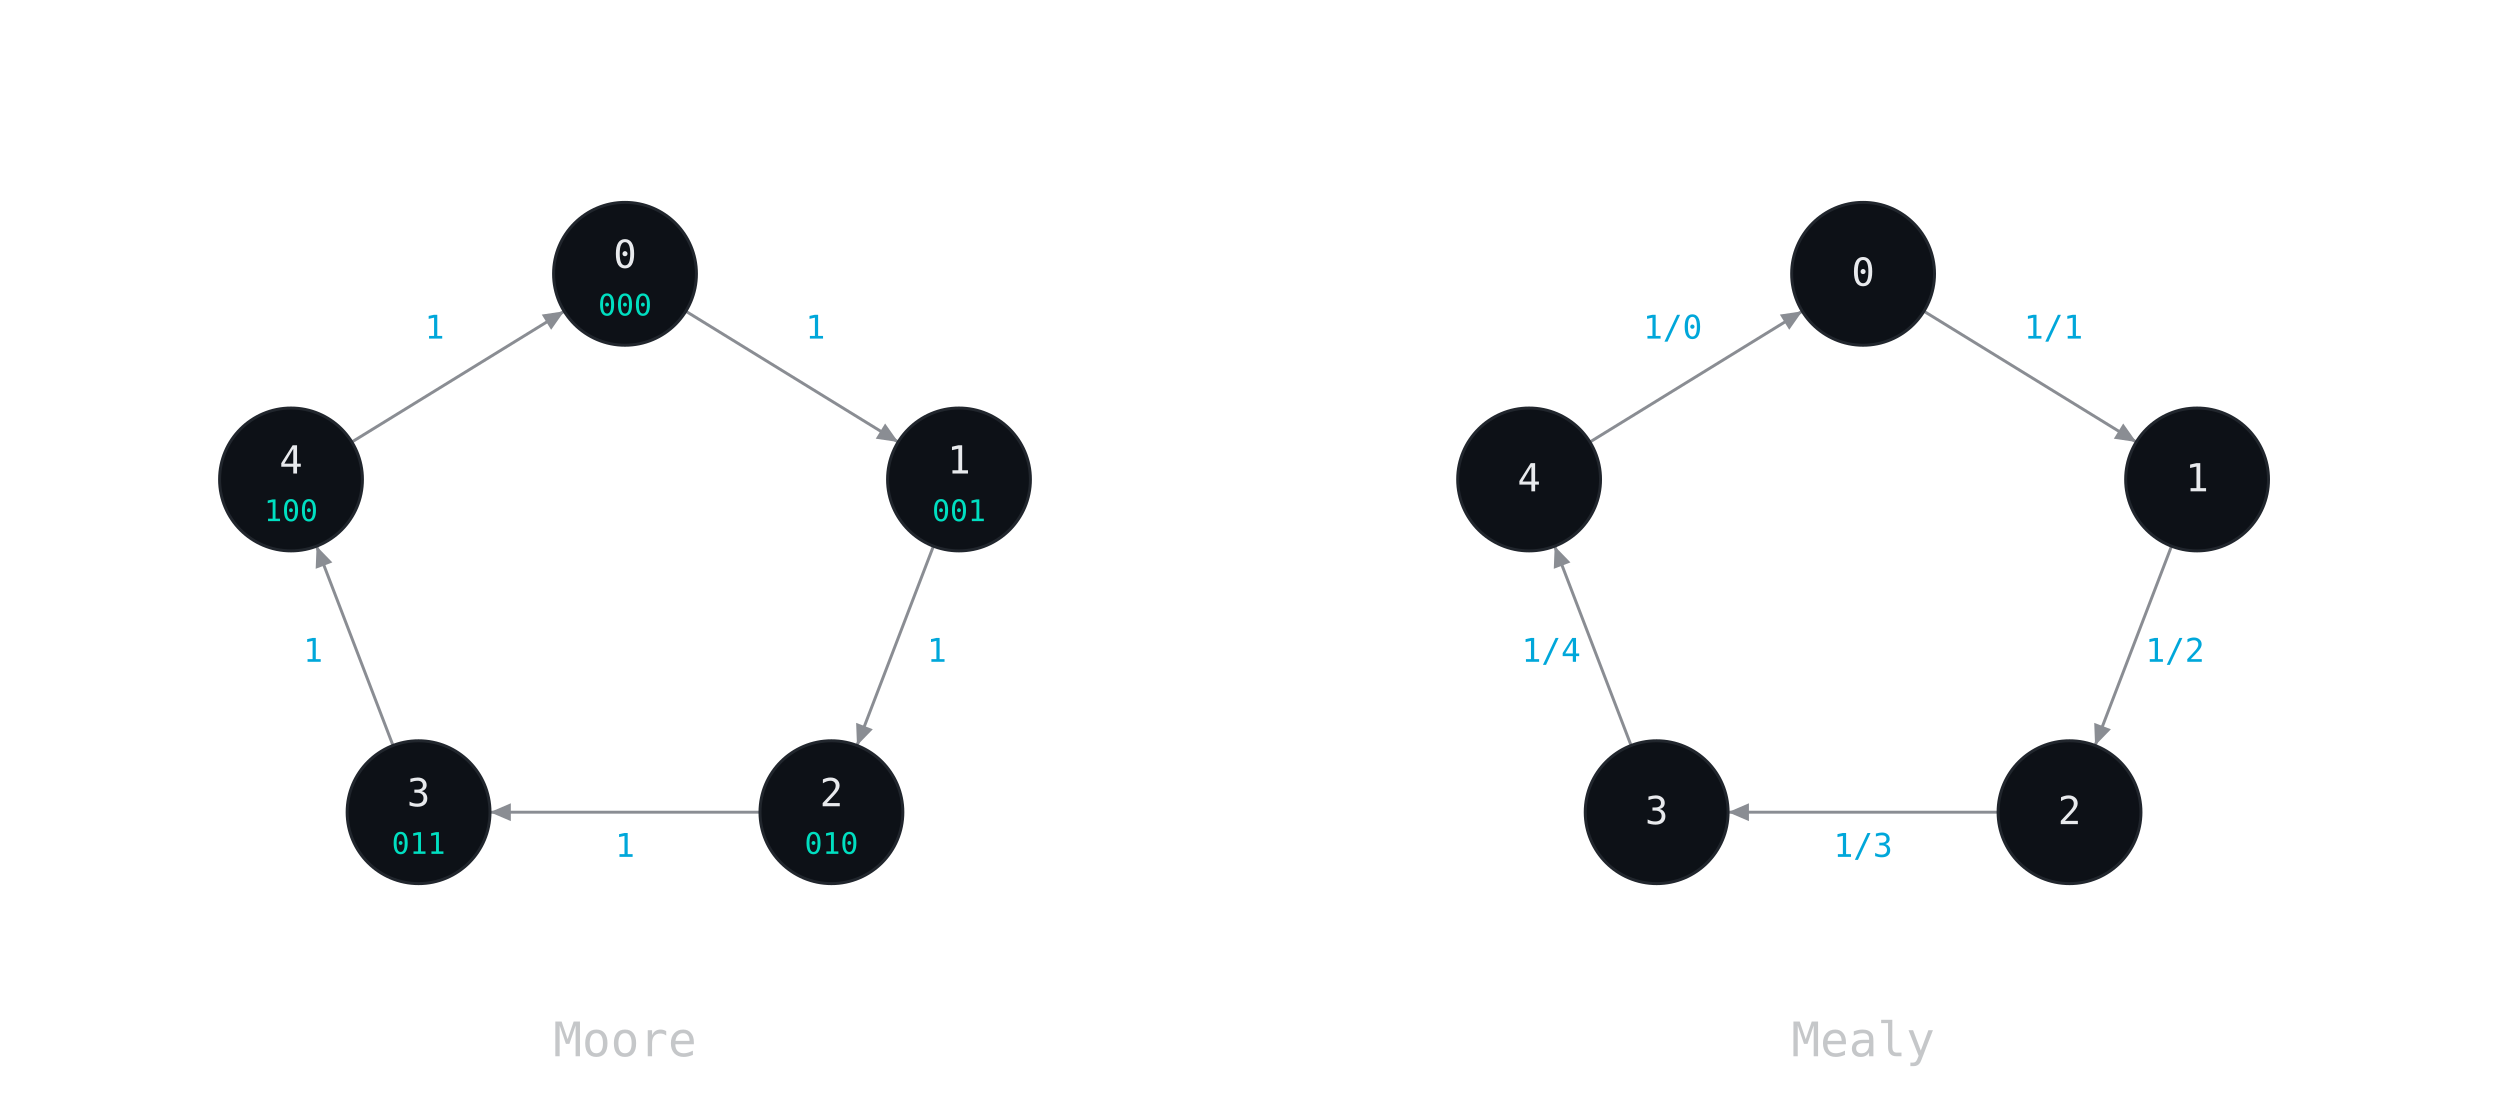
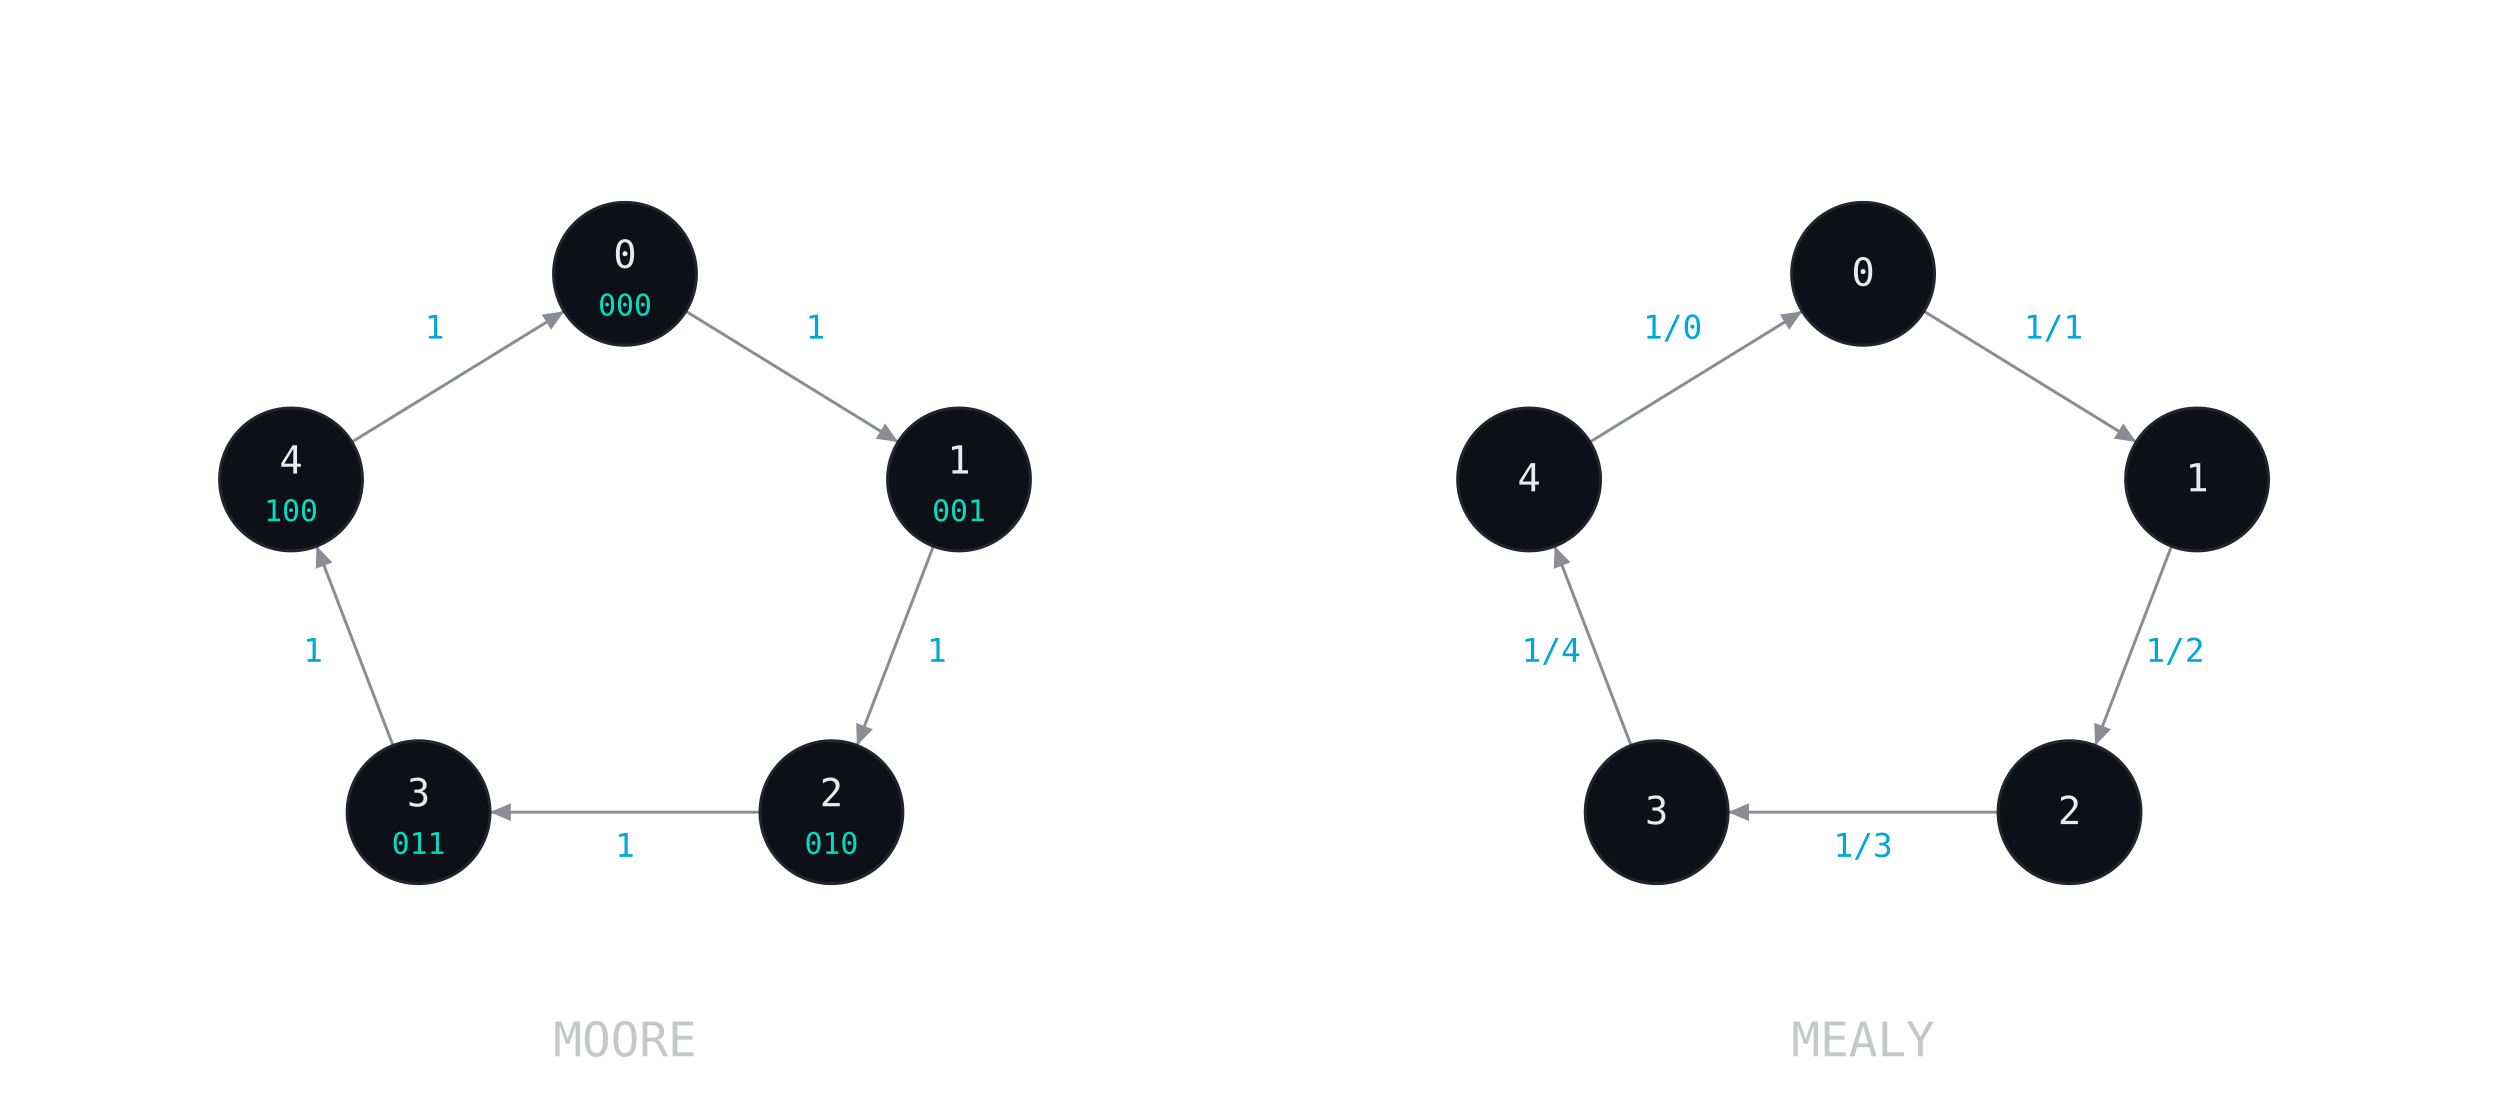
<svg xmlns="http://www.w3.org/2000/svg" viewBox="0 0 840 370.9" role="img" aria-label="Mod-5 Counter state machine">
  <path d="M230.44,104.58 Q266.11,126.55 301.79,148.52" fill="none" stroke="#8a8d93" stroke-width="1" />
  <path d="M301.79,148.52 L294.25,147.4 L297.4,142.29 Z" fill="#8a8d93" />
  <text x="273.98" y="113.78" fill="#00a7da" font-family="Consolas" font-size="11" font-weight="400" text-anchor="middle">1</text>
  <path d="M313.63,183.51 Q300.79,217 287.95,250.49" fill="none" stroke="#8a8d93" stroke-width="1" />
  <path d="M287.95,250.49 L287.66,242.88 L293.26,245.03 Z" fill="#8a8d93" />
  <text x="314.8" y="222.37" fill="#00a7da" font-family="Consolas" font-size="11" font-weight="400" text-anchor="middle">1</text>
  <path d="M255.36,272.9 Q210,272.9 164.64,272.9" fill="none" stroke="#8a8d93" stroke-width="1" />
  <path d="M164.64,272.9 L171.64,269.9 L171.64,275.9 Z" fill="#8a8d93" />
  <text x="210" y="287.9" fill="#00a7da" font-family="Consolas" font-size="11" font-weight="400" text-anchor="middle">1</text>
  <path d="M132.05,250.49 Q119.21,217 106.37,183.51" fill="none" stroke="#8a8d93" stroke-width="1" />
  <path d="M106.37,183.51 L111.67,188.97 L106.07,191.12 Z" fill="#8a8d93" />
  <text x="105.2" y="222.37" fill="#00a7da" font-family="Consolas" font-size="11" font-weight="400" text-anchor="middle">1</text>
  <path d="M118.21,148.52 Q153.89,126.55 189.56,104.58" fill="none" stroke="#8a8d93" stroke-width="1" />
  <path d="M189.56,104.58 L185.18,110.81 L182.03,105.7 Z" fill="#8a8d93" />
  <text x="146.02" y="113.78" fill="#00a7da" font-family="Consolas" font-size="11" font-weight="400" text-anchor="middle">1</text>
  <circle cx="210" cy="92" r="24" fill="#0d1117" stroke="#21262d" stroke-width="1" />
  <text x="210" y="90" fill="#e8eaed" font-family="Consolas" font-size="13" font-weight="400" text-anchor="middle">0</text>
  <text x="210" y="106" fill="#00dfc1" font-family="Consolas" font-size="10" font-weight="400" text-anchor="middle">000</text>
  <circle cx="322.22" cy="161.1" r="24" fill="#0d1117" stroke="#21262d" stroke-width="1" />
  <text x="322.22" y="159.1" fill="#e8eaed" font-family="Consolas" font-size="13" font-weight="400" text-anchor="middle">1</text>
  <text x="322.22" y="175.1" fill="#00dfc1" font-family="Consolas" font-size="10" font-weight="400" text-anchor="middle">001</text>
  <circle cx="279.36" cy="272.9" r="24" fill="#0d1117" stroke="#21262d" stroke-width="1" />
  <text x="279.36" y="270.9" fill="#e8eaed" font-family="Consolas" font-size="13" font-weight="400" text-anchor="middle">2</text>
  <text x="279.36" y="286.9" fill="#00dfc1" font-family="Consolas" font-size="10" font-weight="400" text-anchor="middle">010</text>
  <circle cx="140.64" cy="272.9" r="24" fill="#0d1117" stroke="#21262d" stroke-width="1" />
  <text x="140.64" y="270.9" fill="#e8eaed" font-family="Consolas" font-size="13" font-weight="400" text-anchor="middle">3</text>
  <text x="140.64" y="286.9" fill="#00dfc1" font-family="Consolas" font-size="10" font-weight="400" text-anchor="middle">011</text>
  <circle cx="97.78" cy="161.1" r="24" fill="#0d1117" stroke="#21262d" stroke-width="1" />
  <text x="97.78" y="159.1" fill="#e8eaed" font-family="Consolas" font-size="13" font-weight="400" text-anchor="middle">4</text>
  <text x="97.78" y="175.1" fill="#00dfc1" font-family="Consolas" font-size="10" font-weight="400" text-anchor="middle">100</text>
-   <text x="210" y="354.9" fill="#c5c7c9" font-family="Consolas" font-size="16" font-weight="400" text-anchor="middle">Moore</text>
+   <text x="210" y="354.9" fill="#c5c7c9" font-family="Consolas" font-size="16" font-weight="400" text-anchor="middle">MOORE</text>
  <path d="M646.44,104.58 Q682.11,126.55 717.79,148.52" fill="none" stroke="#8a8d93" stroke-width="1" />
  <path d="M717.79,148.52 L710.25,147.4 L713.4,142.29 Z" fill="#8a8d93" />
  <text x="689.98" y="113.78" fill="#00a7da" font-family="Consolas" font-size="11" font-weight="400" text-anchor="middle">1/1</text>
  <path d="M729.63,183.51 Q716.79,217 703.95,250.49" fill="none" stroke="#8a8d93" stroke-width="1" />
  <path d="M703.95,250.49 L703.66,242.88 L709.26,245.03 Z" fill="#8a8d93" />
  <text x="730.8" y="222.37" fill="#00a7da" font-family="Consolas" font-size="11" font-weight="400" text-anchor="middle">1/2</text>
  <path d="M671.36,272.9 Q626,272.9 580.64,272.9" fill="none" stroke="#8a8d93" stroke-width="1" />
  <path d="M580.64,272.9 L587.64,269.9 L587.64,275.9 Z" fill="#8a8d93" />
  <text x="626" y="287.9" fill="#00a7da" font-family="Consolas" font-size="11" font-weight="400" text-anchor="middle">1/3</text>
  <path d="M548.05,250.49 Q535.21,217 522.37,183.51" fill="none" stroke="#8a8d93" stroke-width="1" />
  <path d="M522.37,183.51 L527.67,188.97 L522.07,191.12 Z" fill="#8a8d93" />
  <text x="521.2" y="222.37" fill="#00a7da" font-family="Consolas" font-size="11" font-weight="400" text-anchor="middle">1/4</text>
  <path d="M534.21,148.52 Q569.89,126.55 605.56,104.58" fill="none" stroke="#8a8d93" stroke-width="1" />
  <path d="M605.56,104.58 L601.18,110.81 L598.03,105.7 Z" fill="#8a8d93" />
  <text x="562.02" y="113.78" fill="#00a7da" font-family="Consolas" font-size="11" font-weight="400" text-anchor="middle">1/0</text>
  <circle cx="626" cy="92" r="24" fill="#0d1117" stroke="#21262d" stroke-width="1" />
  <text x="626" y="96" fill="#e8eaed" font-family="Consolas" font-size="13" font-weight="400" text-anchor="middle">0</text>
  <circle cx="738.22" cy="161.1" r="24" fill="#0d1117" stroke="#21262d" stroke-width="1" />
  <text x="738.22" y="165.1" fill="#e8eaed" font-family="Consolas" font-size="13" font-weight="400" text-anchor="middle">1</text>
  <circle cx="695.36" cy="272.9" r="24" fill="#0d1117" stroke="#21262d" stroke-width="1" />
  <text x="695.36" y="276.9" fill="#e8eaed" font-family="Consolas" font-size="13" font-weight="400" text-anchor="middle">2</text>
  <circle cx="556.64" cy="272.9" r="24" fill="#0d1117" stroke="#21262d" stroke-width="1" />
  <text x="556.64" y="276.9" fill="#e8eaed" font-family="Consolas" font-size="13" font-weight="400" text-anchor="middle">3</text>
  <circle cx="513.78" cy="161.1" r="24" fill="#0d1117" stroke="#21262d" stroke-width="1" />
  <text x="513.78" y="165.1" fill="#e8eaed" font-family="Consolas" font-size="13" font-weight="400" text-anchor="middle">4</text>
-   <text x="626" y="354.9" fill="#c5c7c9" font-family="Consolas" font-size="16" font-weight="400" text-anchor="middle">Mealy</text>
+   <text x="626" y="354.9" fill="#c5c7c9" font-family="Consolas" font-size="16" font-weight="400" text-anchor="middle">MEALY</text>
</svg>
